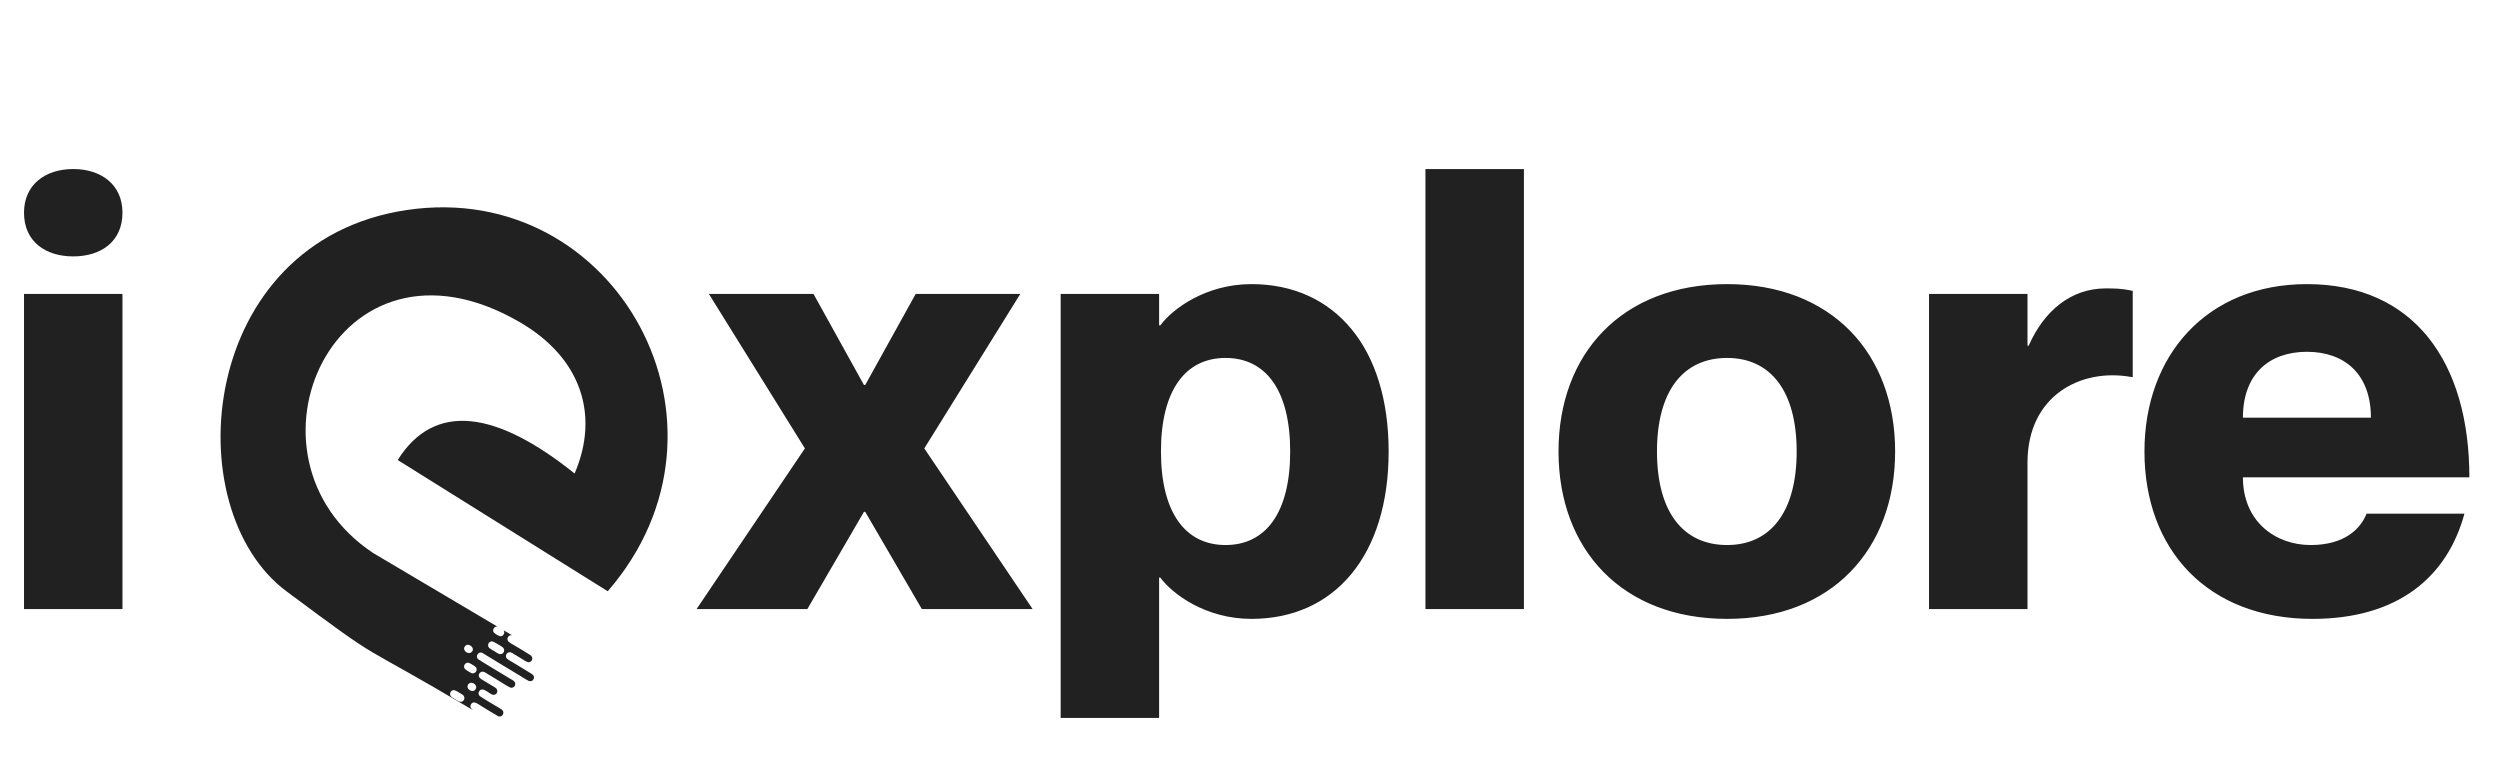
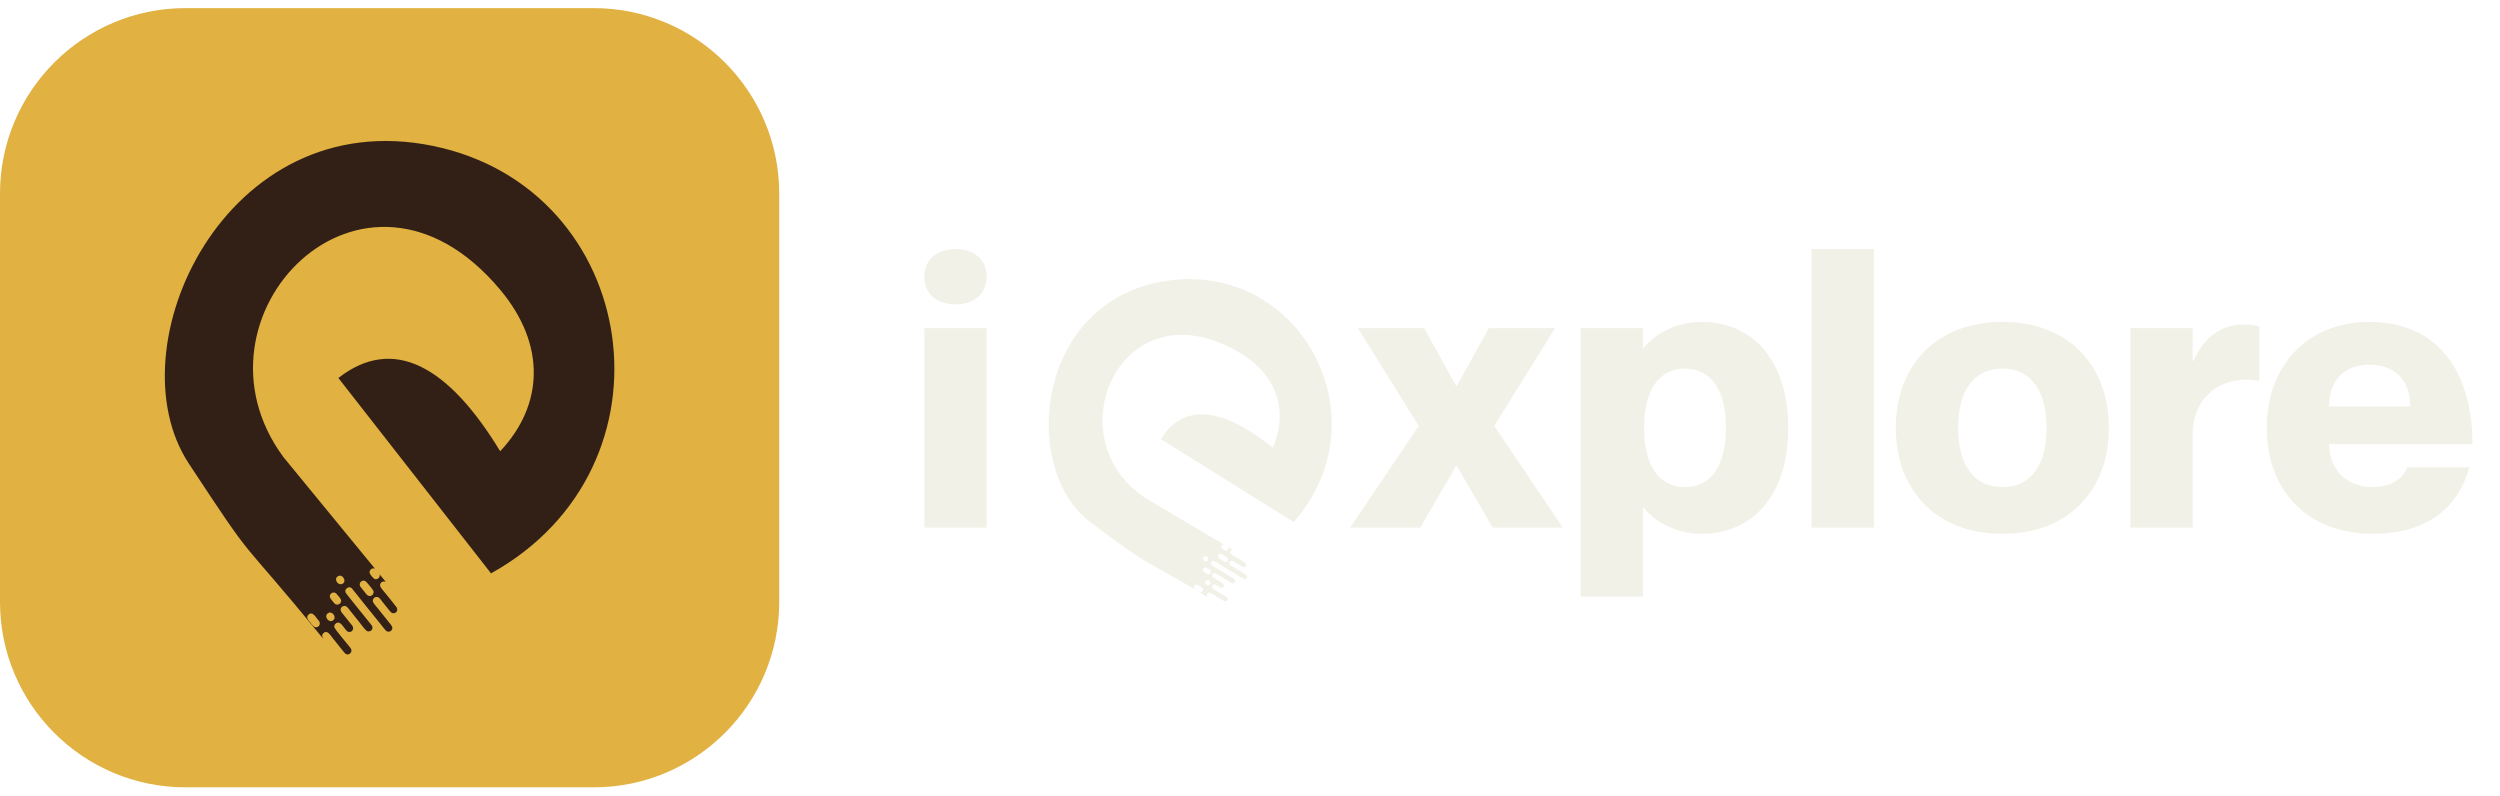
- <svg xmlns="http://www.w3.org/2000/svg" width="96" height="30" viewBox="0 0 96 30" fill="none">
-   <path d="M2.812 9.846C1.749 9.846 0.922 9.279 0.922 8.168C0.922 7.081 1.749 6.491 2.812 6.491C3.875 6.491 4.703 7.081 4.703 8.168C4.703 9.279 3.875 9.846 2.812 9.846ZM0.922 11.288H4.703V23.387H0.922V11.288Z" fill="#212121" />
-   <path d="M27.222 11.288H31.239L33.177 14.785H33.224L35.162 11.288H39.179L35.493 17.219L39.652 23.387H35.398L33.224 19.653H33.177L31.003 23.387H26.749L30.908 17.219L27.222 11.288ZM48.054 10.91C51.268 10.91 53.324 13.367 53.324 17.337C53.324 21.307 51.268 23.765 48.054 23.765C46.306 23.765 45.029 22.82 44.557 22.181H44.51V27.569H40.729V11.288H44.51V12.493H44.557C45.029 11.855 46.306 10.91 48.054 10.91ZM47.062 20.929C48.598 20.929 49.543 19.7 49.543 17.337C49.543 14.974 48.598 13.745 47.062 13.745C45.526 13.745 44.581 14.974 44.581 17.337C44.581 19.7 45.526 20.929 47.062 20.929ZM54.737 6.491H58.518V23.387H54.737V6.491ZM66.322 23.765C62.281 23.765 59.847 21.095 59.847 17.337C59.847 13.58 62.281 10.91 66.322 10.91C70.339 10.91 72.773 13.58 72.773 17.337C72.773 21.095 70.339 23.765 66.322 23.765ZM66.322 20.929C67.976 20.929 68.992 19.677 68.992 17.337C68.992 14.998 67.976 13.745 66.322 13.745C64.644 13.745 63.628 14.998 63.628 17.337C63.628 19.677 64.644 20.929 66.322 20.929ZM80.857 11.075C81.188 11.075 81.471 11.075 81.897 11.17V14.478H81.849C79.912 14.123 77.856 15.187 77.856 17.763V23.387H74.075V11.288H77.856V13.273H77.903C78.494 11.926 79.534 11.075 80.857 11.075ZM88.727 20.929C90.027 20.929 90.641 20.315 90.877 19.724H94.635C93.973 22.158 92.083 23.765 88.798 23.765C84.781 23.765 82.347 21.118 82.347 17.337C82.347 13.651 84.733 10.91 88.585 10.91C92.721 10.91 94.824 13.934 94.824 18.33H86.128C86.128 20.031 87.38 20.929 88.727 20.929ZM88.585 13.509C87.144 13.509 86.128 14.36 86.128 16.038H91.043C91.043 14.36 90.027 13.509 88.585 13.509Z" fill="#212121" />
-   <path fill-rule="evenodd" clip-rule="evenodd" d="M18.162 27.269C13.404 24.443 15.003 25.686 11.002 22.708C6.73 19.528 7.597 9.245 15.639 8.062C23.682 6.879 28.866 16.331 23.337 22.704L15.272 17.665C16.692 15.404 19.073 15.783 22.065 18.183C23.032 15.93 22.314 13.732 19.946 12.363C12.879 8.275 8.75 17.547 14.336 21.24L19.093 24.057C19.071 24.056 19.047 24.06 19.021 24.073C19.009 24.078 19.018 24.074 19.008 24.079C18.999 24.085 18.988 24.094 18.98 24.102C18.929 24.156 18.935 24.222 18.944 24.25C18.956 24.291 18.985 24.318 19.047 24.355C19.159 24.422 19.237 24.474 19.323 24.385C19.362 24.345 19.371 24.283 19.36 24.246C19.355 24.23 19.348 24.215 19.337 24.201L19.664 24.395C19.656 24.393 19.648 24.391 19.64 24.391C19.544 24.385 19.456 24.489 19.495 24.588C19.527 24.67 19.673 24.735 19.761 24.788C19.871 24.855 20.315 25.117 20.382 25.167C20.449 25.223 20.472 25.339 20.377 25.404C20.287 25.465 20.211 25.405 20.105 25.341C20.005 25.28 19.904 25.219 19.804 25.158C19.703 25.097 19.619 25.021 19.527 25.053C19.424 25.09 19.405 25.207 19.454 25.277C19.486 25.322 19.674 25.424 19.735 25.461C19.933 25.582 20.132 25.703 20.331 25.824C20.436 25.887 20.52 25.93 20.502 26.037C20.483 26.147 20.372 26.182 20.291 26.142C20.198 26.095 20.081 26.016 19.989 25.96C19.499 25.662 18.991 25.363 18.509 25.063C18.441 25.047 18.381 25.058 18.338 25.13C18.294 25.201 18.31 25.256 18.353 25.308C18.405 25.351 19.572 26.052 19.686 26.12C19.767 26.17 19.795 26.215 19.784 26.288C19.77 26.374 19.696 26.408 19.641 26.411C19.566 26.414 19.289 26.223 19.204 26.172C19.055 26.082 18.907 25.991 18.758 25.901C18.698 25.865 18.602 25.794 18.54 25.79C18.411 25.782 18.3 25.969 18.476 26.076L18.917 26.343C18.985 26.385 19.069 26.421 19.089 26.491C19.107 26.551 19.097 26.632 19.015 26.668C18.942 26.7 18.902 26.678 18.814 26.625C18.684 26.546 18.519 26.397 18.412 26.528C18.36 26.593 18.372 26.668 18.41 26.714C18.447 26.76 18.993 27.08 19.068 27.125C19.12 27.157 19.246 27.225 19.284 27.261C19.396 27.365 19.286 27.563 19.134 27.505C19.087 27.486 18.541 27.148 18.47 27.105C18.356 27.036 18.174 26.878 18.082 27.056C18.035 27.148 18.088 27.215 18.163 27.268L18.162 27.269ZM18.754 24.719C18.73 24.775 18.744 24.844 18.788 24.884C18.828 24.919 18.941 24.98 18.992 25.011C19.043 25.042 19.142 25.114 19.196 25.119C19.347 25.135 19.414 24.95 19.31 24.861C19.264 24.821 18.954 24.635 18.905 24.629C18.853 24.622 18.782 24.651 18.753 24.718L18.754 24.719ZM17.793 26.905C17.846 26.852 17.836 26.781 17.819 26.74C17.795 26.684 17.723 26.653 17.666 26.618C17.547 26.546 17.423 26.444 17.327 26.543C17.276 26.596 17.275 26.667 17.296 26.711C17.321 26.765 17.395 26.799 17.451 26.833C17.575 26.908 17.69 27.009 17.793 26.905L17.793 26.905ZM17.826 25.552C17.784 25.688 17.931 25.746 18.018 25.799C18.078 25.835 18.118 25.866 18.179 25.854C18.221 25.846 18.274 25.82 18.296 25.755C18.341 25.617 18.195 25.56 18.105 25.505C18.045 25.469 18.002 25.438 17.943 25.45C17.901 25.458 17.847 25.488 17.826 25.552ZM18.11 25.038C18.264 24.899 18.013 24.669 17.873 24.798C17.715 24.945 17.964 25.169 18.11 25.038ZM17.968 26.302C17.881 26.477 18.181 26.638 18.272 26.449C18.354 26.277 18.06 26.116 17.968 26.302Z" fill="#212121" />
+ <svg xmlns="http://www.w3.org/2000/svg" width="154" height="49" viewBox="0 0 154 49" fill="none">
+   <path d="M36.571 0.5H11.429C5.117 0.5 0 5.617 0 11.929V37.071C0 43.383 5.117 48.5 11.429 48.5H36.571C42.883 48.5 48 43.383 48 37.071V11.929C48 5.617 42.883 0.5 36.571 0.5Z" fill="#E1B141" />
+   <path fill-rule="evenodd" clip-rule="evenodd" d="M19.928 39.367C14.299 32.487 16.03 35.242 11.627 28.549C6.925 21.402 13.884 6.356 26.673 8.989C39.463 11.622 42.096 28.738 30.247 35.32L20.843 23.283C24.228 20.65 27.614 22.531 30.811 27.797C33.508 24.928 33.632 21.214 30.811 17.847C22.388 7.794 11.063 19.521 17.465 28.165L23.098 35.031C23.065 35.016 23.027 35.01 22.98 35.015C22.96 35.017 22.976 35.014 22.957 35.017C22.94 35.021 22.919 35.027 22.902 35.036C22.795 35.09 22.768 35.191 22.766 35.239C22.763 35.308 22.792 35.364 22.865 35.455C22.996 35.617 23.086 35.738 23.264 35.651C23.346 35.612 23.392 35.523 23.397 35.461C23.399 35.435 23.395 35.408 23.386 35.381L23.774 35.855C23.763 35.846 23.751 35.84 23.74 35.835C23.598 35.773 23.408 35.881 23.413 36.052C23.417 36.194 23.601 36.372 23.705 36.501C23.834 36.662 24.36 37.301 24.434 37.413C24.505 37.535 24.476 37.722 24.296 37.768C24.126 37.81 24.044 37.678 23.92 37.524C23.802 37.377 23.684 37.23 23.566 37.083C23.447 36.935 23.362 36.774 23.205 36.772C23.03 36.77 22.938 36.937 22.973 37.07C22.996 37.155 23.223 37.413 23.294 37.502C23.528 37.794 23.762 38.085 23.996 38.377C24.119 38.531 24.223 38.641 24.136 38.792C24.047 38.948 23.86 38.94 23.76 38.835C23.645 38.714 23.513 38.529 23.404 38.394C22.828 37.676 22.225 36.945 21.663 36.227C21.569 36.166 21.472 36.15 21.367 36.234C21.262 36.318 21.256 36.409 21.293 36.511C21.347 36.606 22.724 38.305 22.858 38.471C22.954 38.59 22.971 38.673 22.914 38.777C22.846 38.9 22.715 38.911 22.631 38.884C22.516 38.847 22.202 38.408 22.103 38.284C21.927 38.066 21.753 37.848 21.578 37.63C21.507 37.542 21.401 37.383 21.309 37.342C21.12 37.258 20.849 37.48 21.056 37.739L21.575 38.385C21.656 38.485 21.762 38.585 21.754 38.702C21.747 38.802 21.688 38.919 21.545 38.928C21.416 38.936 21.369 38.882 21.266 38.753C21.113 38.562 20.945 38.246 20.711 38.386C20.597 38.455 20.574 38.575 20.605 38.666C20.637 38.756 21.285 39.538 21.373 39.648C21.434 39.724 21.587 39.895 21.625 39.971C21.736 40.19 21.461 40.428 21.264 40.257C21.203 40.203 20.564 39.392 20.481 39.289C20.348 39.123 20.16 38.783 19.923 39.002C19.802 39.114 19.844 39.245 19.928 39.367L19.928 39.367ZM22.222 35.843C22.155 35.915 22.14 36.027 22.184 36.111C22.225 36.187 22.362 36.34 22.422 36.415C22.482 36.49 22.593 36.653 22.67 36.69C22.89 36.797 23.092 36.556 22.985 36.364C22.937 36.279 22.572 35.828 22.5 35.791C22.425 35.752 22.303 35.758 22.222 35.843V35.843ZM19.571 38.616C19.68 38.564 19.704 38.451 19.7 38.38C19.695 38.284 19.605 38.196 19.537 38.112C19.398 37.939 19.267 37.716 19.067 37.813C18.96 37.864 18.92 37.972 18.927 38.05C18.936 38.145 19.028 38.236 19.095 38.319C19.24 38.501 19.359 38.716 19.571 38.616ZM20.365 36.592C20.226 36.773 20.417 36.941 20.519 37.069C20.589 37.156 20.632 37.225 20.731 37.241C20.8 37.251 20.893 37.242 20.963 37.155C21.107 36.973 20.916 36.805 20.811 36.674C20.74 36.586 20.693 36.516 20.596 36.501C20.529 36.491 20.43 36.506 20.365 36.592ZM21.075 35.97C21.384 35.845 21.132 35.36 20.85 35.48C20.53 35.614 20.784 36.089 21.075 35.97ZM20.167 37.801C19.94 38.017 20.303 38.425 20.544 38.19C20.763 37.975 20.408 37.571 20.167 37.801Z" fill="#322016" />
+   <path d="M58.856 18.748C57.776 18.748 56.936 18.172 56.936 17.044C56.936 15.94 57.776 15.34 58.856 15.34C59.936 15.34 60.776 15.94 60.776 17.044C60.776 18.172 59.936 18.748 58.856 18.748ZM56.936 20.212H60.776V32.5H56.936V20.212Z" fill="#F2F1E8" />
+   <path d="M83.647 20.212H87.727L89.695 23.764H89.743L91.711 20.212H95.791L92.047 26.236L96.271 32.5H91.951L89.743 28.708H89.695L87.487 32.5H83.167L87.391 26.236L83.647 20.212ZM104.805 19.828C108.069 19.828 110.157 22.324 110.157 26.356C110.157 30.388 108.069 32.884 104.805 32.884C103.029 32.884 101.733 31.924 101.253 31.276H101.205V36.748H97.365V20.212H101.205V21.436H101.253C101.733 20.788 103.029 19.828 104.805 19.828ZM103.797 30.004C105.357 30.004 106.317 28.756 106.317 26.356C106.317 23.956 105.357 22.708 103.797 22.708C102.237 22.708 101.277 23.956 101.277 26.356C101.277 28.756 102.237 30.004 103.797 30.004ZM111.592 15.34H115.432V32.5H111.592V15.34ZM123.357 32.884C119.253 32.884 116.781 30.172 116.781 26.356C116.781 22.54 119.253 19.828 123.357 19.828C127.437 19.828 129.909 22.54 129.909 26.356C129.909 30.172 127.437 32.884 123.357 32.884ZM123.357 30.004C125.037 30.004 126.069 28.732 126.069 26.356C126.069 23.98 125.037 22.708 123.357 22.708C121.653 22.708 120.621 23.98 120.621 26.356C120.621 28.732 121.653 30.004 123.357 30.004ZM138.12 19.996C138.456 19.996 138.744 19.996 139.176 20.092V23.452H139.128C137.16 23.092 135.072 24.172 135.072 26.788V32.5H131.232V20.212H135.072V22.228H135.12C135.72 20.86 136.776 19.996 138.12 19.996ZM146.113 30.004C147.433 30.004 148.057 29.38 148.297 28.78H152.113C151.441 31.252 149.521 32.884 146.185 32.884C142.105 32.884 139.633 30.196 139.633 26.356C139.633 22.612 142.057 19.828 145.969 19.828C150.169 19.828 152.305 22.9 152.305 27.364H143.473C143.473 29.092 144.745 30.004 146.113 30.004ZM145.969 22.468C144.505 22.468 143.473 23.332 143.473 25.036H148.465C148.465 23.332 147.433 22.468 145.969 22.468Z" fill="#F2F1E8" />
+   <path fill-rule="evenodd" clip-rule="evenodd" d="M74.443 36.802C69.611 33.932 71.235 35.194 67.172 32.17C62.833 28.94 63.713 18.496 71.881 17.295C80.049 16.093 85.315 25.693 79.699 32.166L71.508 27.048C72.951 24.752 75.369 25.137 78.407 27.574C79.389 25.286 78.66 23.053 76.255 21.663C69.077 17.511 64.884 26.928 70.558 30.679L75.389 33.54C75.367 33.539 75.343 33.543 75.316 33.556C75.304 33.562 75.313 33.557 75.303 33.563C75.293 33.569 75.282 33.577 75.274 33.586C75.222 33.641 75.228 33.707 75.237 33.736C75.25 33.778 75.279 33.805 75.343 33.843C75.455 33.911 75.535 33.963 75.622 33.873C75.662 33.832 75.671 33.769 75.66 33.731C75.656 33.715 75.647 33.7 75.636 33.687L75.969 33.883C75.96 33.881 75.952 33.88 75.945 33.879C75.847 33.873 75.757 33.978 75.797 34.079C75.83 34.163 75.978 34.228 76.067 34.283C76.179 34.35 76.63 34.616 76.698 34.667C76.766 34.724 76.79 34.842 76.693 34.908C76.601 34.97 76.524 34.909 76.417 34.844C76.315 34.782 76.213 34.72 76.111 34.658C76.008 34.596 75.923 34.519 75.829 34.552C75.725 34.589 75.706 34.708 75.756 34.779C75.788 34.825 75.978 34.929 76.04 34.966C76.242 35.089 76.445 35.211 76.646 35.334C76.753 35.399 76.838 35.442 76.82 35.55C76.8 35.663 76.688 35.699 76.606 35.657C76.511 35.61 76.393 35.529 76.299 35.472C75.802 35.17 75.285 34.867 74.796 34.561C74.727 34.545 74.666 34.556 74.622 34.629C74.577 34.702 74.594 34.757 74.637 34.81C74.69 34.854 75.876 35.566 75.991 35.636C76.074 35.686 76.102 35.731 76.091 35.806C76.077 35.893 76.001 35.928 75.945 35.93C75.869 35.933 75.588 35.74 75.502 35.688C75.351 35.596 75.2 35.504 75.049 35.413C74.987 35.376 74.89 35.304 74.827 35.3C74.696 35.291 74.583 35.481 74.762 35.59L75.21 35.862C75.28 35.904 75.364 35.94 75.385 36.012C75.403 36.073 75.393 36.155 75.31 36.191C75.235 36.224 75.195 36.202 75.106 36.148C74.974 36.067 74.806 35.916 74.697 36.05C74.644 36.116 74.656 36.192 74.695 36.239C74.733 36.285 75.287 36.61 75.364 36.656C75.417 36.688 75.544 36.757 75.583 36.794C75.697 36.9 75.585 37.1 75.431 37.041C75.382 37.023 74.828 36.679 74.756 36.636C74.641 36.566 74.456 36.405 74.362 36.586C74.314 36.679 74.368 36.748 74.444 36.802L74.443 36.802ZM75.044 34.212C75.02 34.269 75.034 34.339 75.079 34.38C75.12 34.416 75.234 34.477 75.287 34.509C75.338 34.54 75.439 34.613 75.493 34.618C75.647 34.634 75.715 34.447 75.609 34.356C75.563 34.316 75.248 34.127 75.198 34.121C75.145 34.114 75.073 34.144 75.044 34.212L75.044 34.212ZM74.068 36.433C74.122 36.379 74.112 36.306 74.094 36.265C74.07 36.208 73.998 36.176 73.939 36.141C73.819 36.068 73.693 35.964 73.595 36.065C73.543 36.118 73.543 36.191 73.564 36.236C73.589 36.29 73.664 36.325 73.722 36.36C73.847 36.436 73.964 36.538 74.069 36.433L74.068 36.433ZM74.103 35.059C74.059 35.197 74.209 35.255 74.297 35.309C74.358 35.346 74.398 35.378 74.46 35.365C74.503 35.356 74.557 35.331 74.579 35.264C74.626 35.124 74.476 35.066 74.385 35.011C74.324 34.974 74.281 34.943 74.221 34.955C74.178 34.963 74.123 34.993 74.103 35.059ZM74.39 34.536C74.547 34.395 74.292 34.161 74.15 34.293C73.989 34.442 74.243 34.669 74.39 34.536ZM74.246 35.82C74.158 35.998 74.463 36.161 74.555 35.969C74.638 35.795 74.34 35.631 74.246 35.82Z" fill="#F2F1E8" />
</svg>
